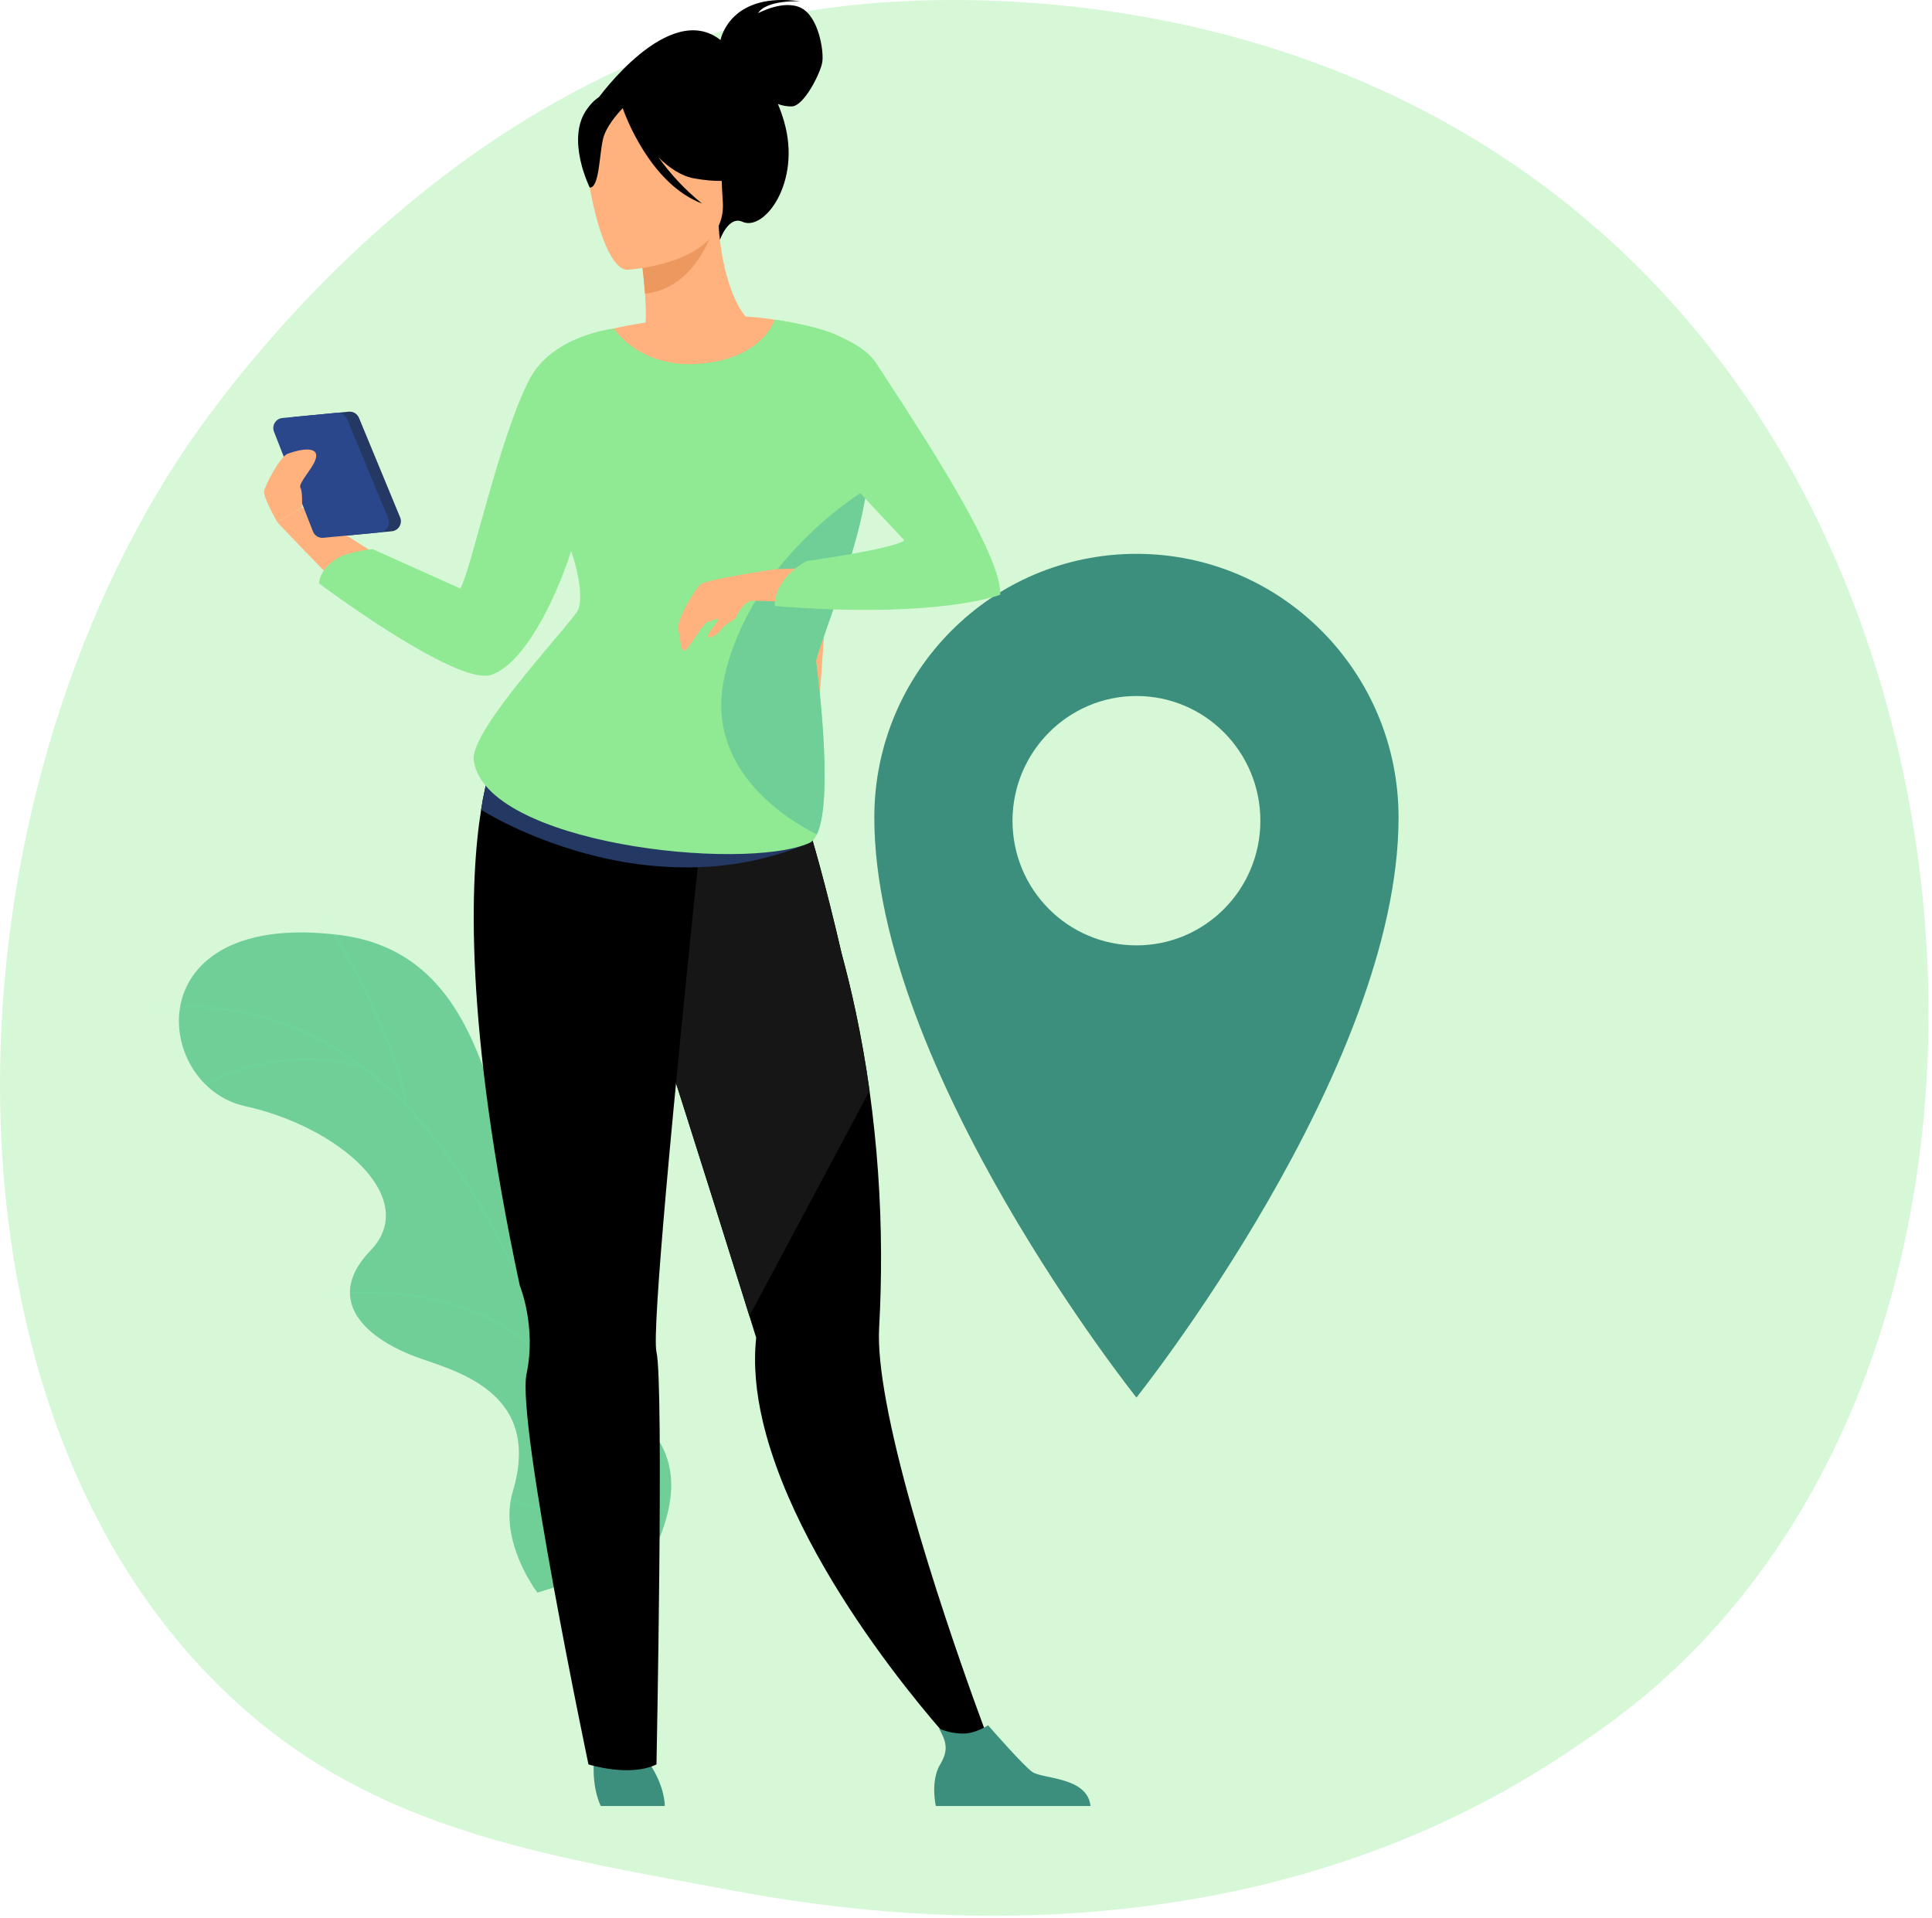
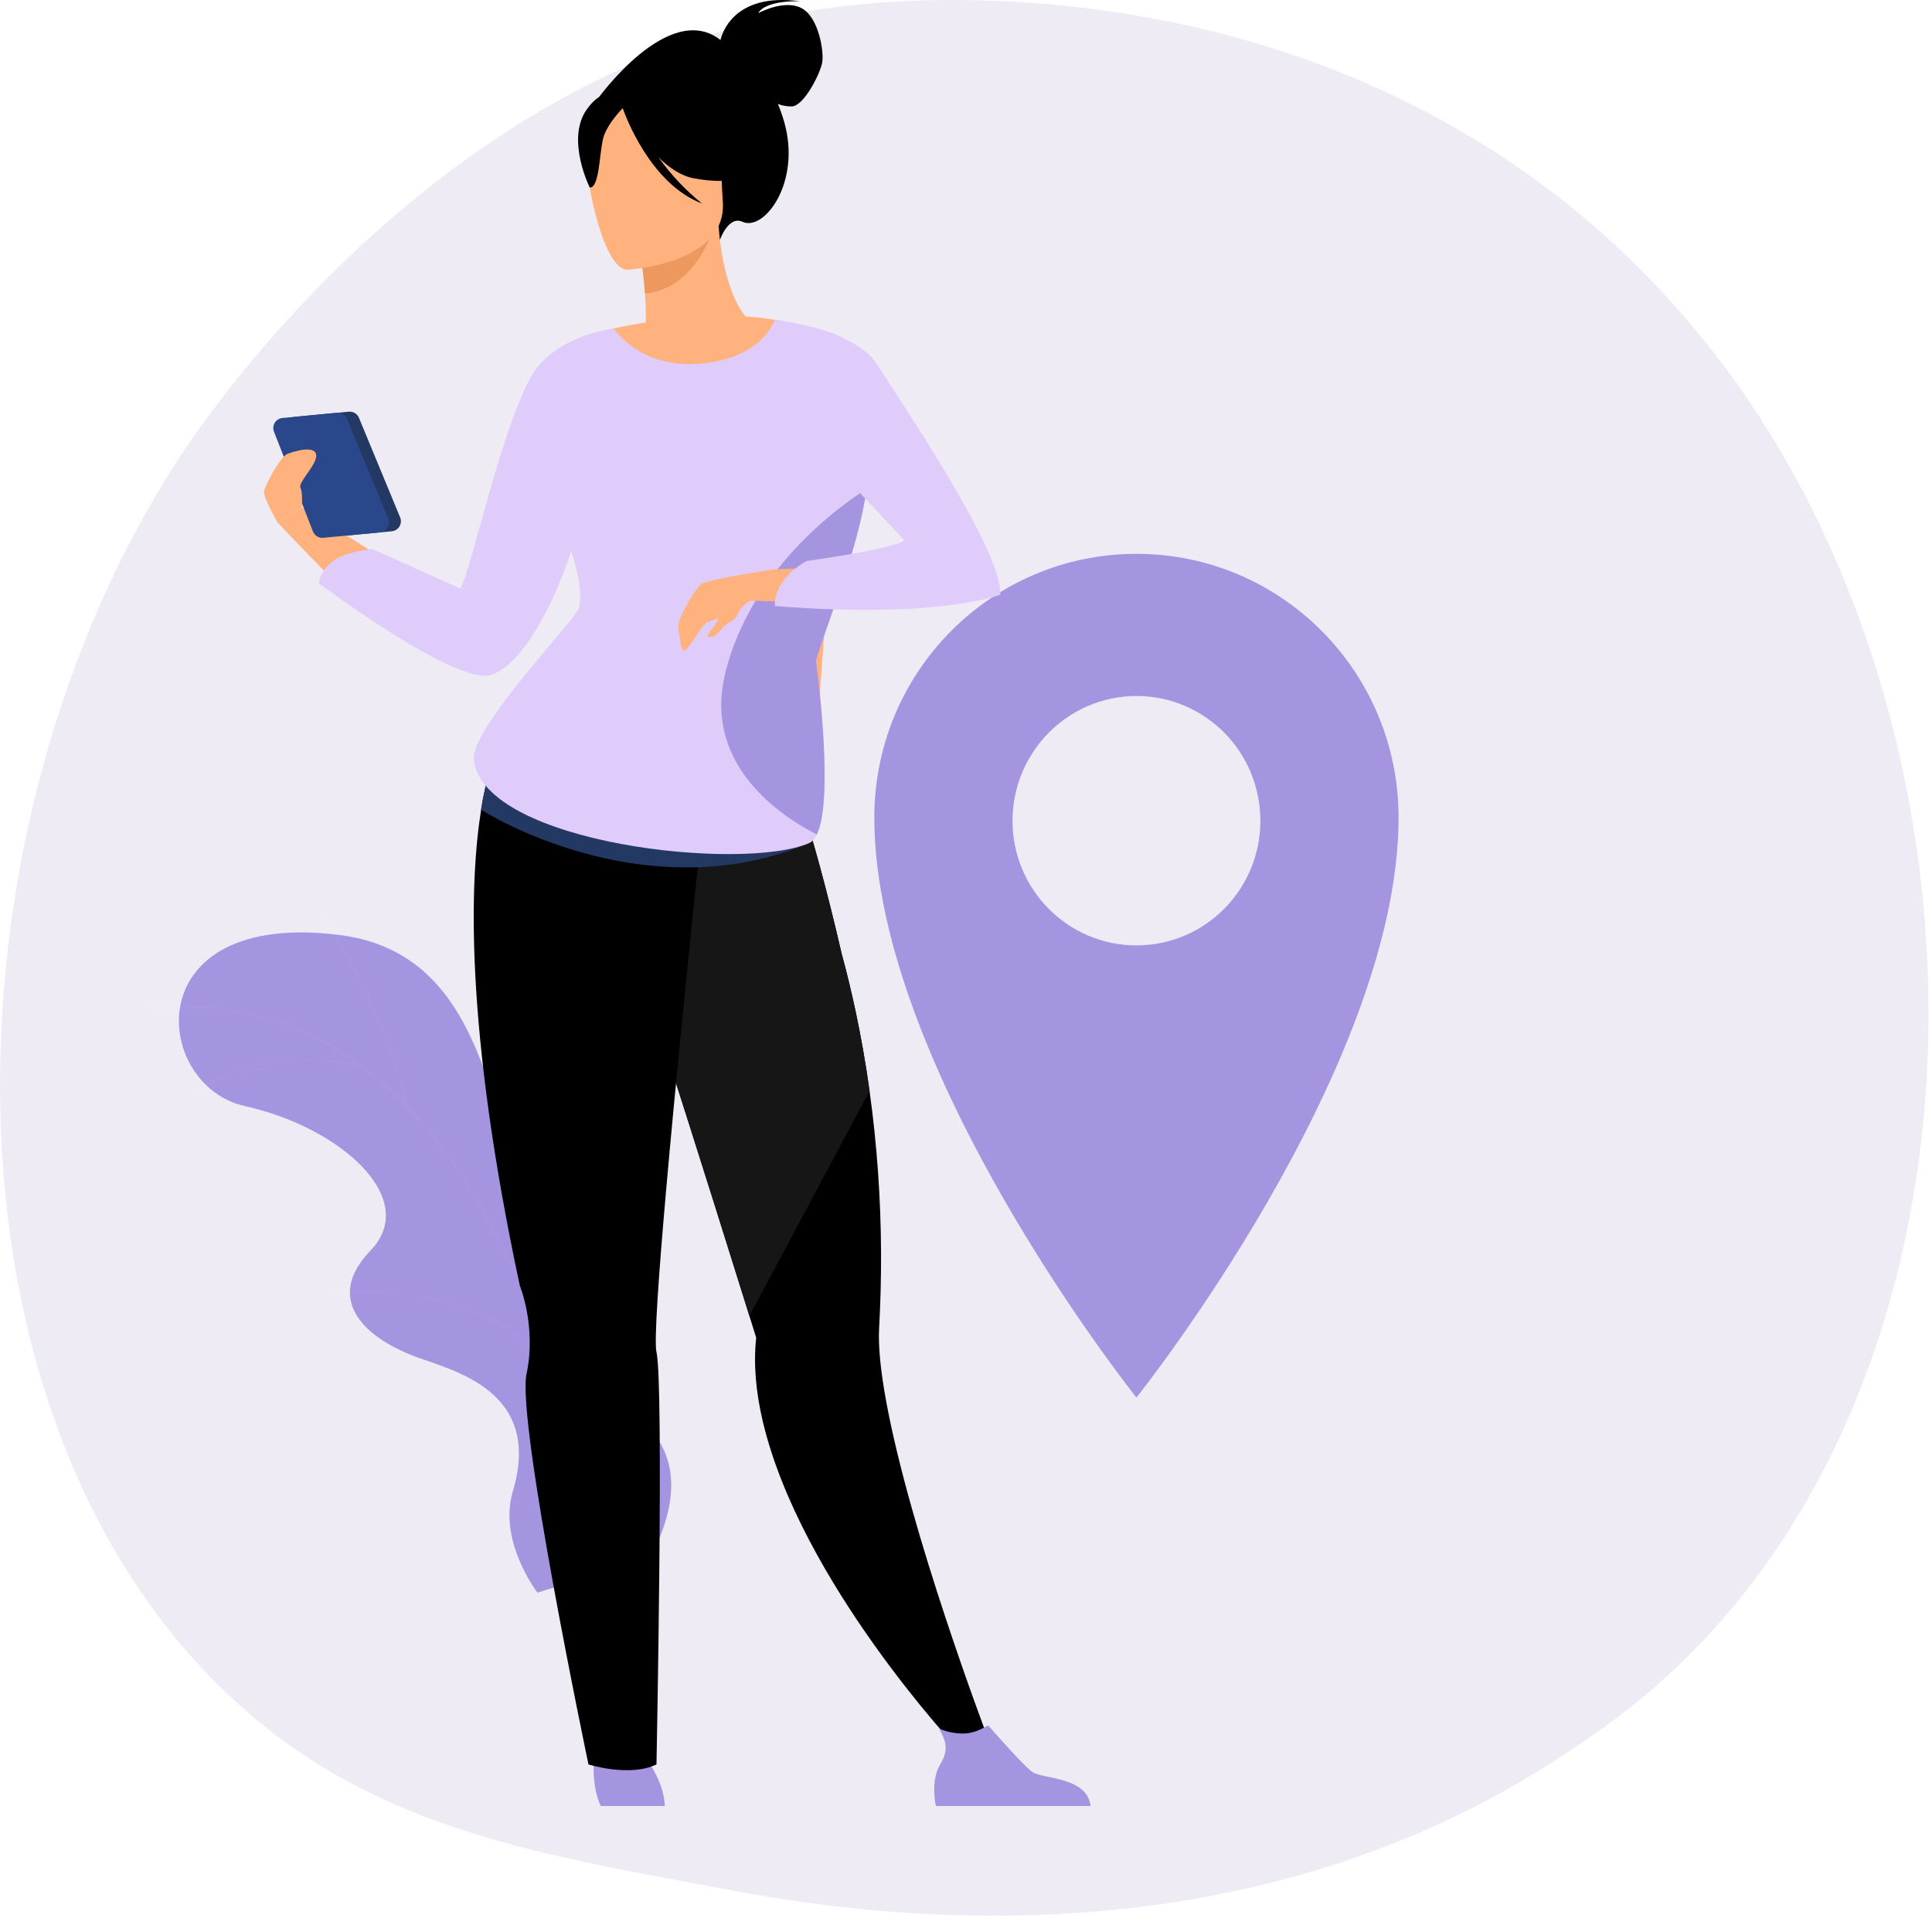
<svg xmlns="http://www.w3.org/2000/svg" width="132" height="131" viewBox="0 0 132 131" fill="none">
-   <path d="M115.909 112.573C112.479 116.108 109.41 118.185 107.061 119.754C84.146 135.051 57.953 130.642 49.854 129.135C36.788 126.704 25.759 124.988 16.283 116.429C-5.25 96.978 -4.203 56.404 12.251 31.269C14.202 28.289 30.631 3.942 56.881 0.511C57.523 0.427 58.002 0.379 58.422 0.335C62.483 -0.095 87.647 -2.364 108.166 14.823C111.103 17.284 115.83 21.721 120.214 28.49C136.241 53.238 136.292 91.567 115.909 112.573Z" fill="#D6F8D7" />
-   <path d="M44.461 106.393L36.719 108.819C36.719 108.819 34.017 105.305 35.036 101.909C37.114 94.979 30.899 93.642 28.379 92.693C24.579 91.262 22.268 88.599 25.31 85.448C28.751 81.883 23.203 77.003 16.733 75.576C10.402 74.179 9.232 62.121 23.212 63.886C31.561 64.94 32.844 73.038 34.465 76.974C36.085 80.909 42.208 79.358 41.698 84.946C41.262 89.719 38.884 93.844 42.345 95.947C45.806 98.05 47.09 101.222 44.461 106.393Z" fill="#6FCF97" />
+   <path d="M115.909 112.573C112.479 116.108 109.41 118.185 107.061 119.754C84.146 135.051 57.953 130.642 49.854 129.135C36.788 126.704 25.759 124.988 16.283 116.429C-5.25 96.978 -4.203 56.404 12.251 31.269C14.202 28.289 30.631 3.942 56.881 0.511C57.523 0.427 58.002 0.379 58.422 0.335C62.483 -0.095 87.647 -2.364 108.166 14.823C111.103 17.284 115.83 21.721 120.214 28.49C136.241 53.238 136.292 91.567 115.909 112.573Z" fill="#efebf5" />
+   <path d="M44.461 106.393L36.719 108.819C36.719 108.819 34.017 105.305 35.036 101.909C37.114 94.979 30.899 93.642 28.379 92.693C24.579 91.262 22.268 88.599 25.31 85.448C28.751 81.883 23.203 77.003 16.733 75.576C10.402 74.179 9.232 62.121 23.212 63.886C31.561 64.94 32.844 73.038 34.465 76.974C36.085 80.909 42.208 79.358 41.698 84.946C41.262 89.719 38.884 93.844 42.345 95.947C45.806 98.05 47.09 101.222 44.461 106.393Z" fill="#a594e0" />
  <g style="mix-blend-mode:soft-light" opacity="0.5">
    <g style="mix-blend-mode:soft-light" opacity="0.5">
-       <path d="M41.335 108.161L41.165 108.182C41.153 108.077 39.817 97.543 35.344 87.499C31.223 78.246 23.519 67.528 10.215 69.013L10.196 68.843C16.118 68.182 21.442 69.842 26.02 73.777C29.677 76.921 32.867 81.515 35.502 87.433C39.985 97.499 41.322 108.056 41.335 108.161Z" fill="#6FCF97" />
+       <path d="M41.335 108.161L41.165 108.182C41.153 108.077 39.817 97.543 35.344 87.499C31.223 78.246 23.519 67.528 10.215 69.013L10.196 68.843C16.118 68.182 21.442 69.842 26.02 73.777C29.677 76.921 32.867 81.515 35.502 87.433C39.985 97.499 41.322 108.056 41.335 108.161Z" fill="#a594e0" />
    </g>
    <g style="mix-blend-mode:soft-light" opacity="0.5">
-       <path d="M27.862 75.504L27.693 75.535C26.673 69.928 22.214 62.906 22.169 62.836L22.313 62.744C22.358 62.814 26.836 69.864 27.862 75.504Z" fill="#6FCF97" />
+       <path d="M27.862 75.504L27.693 75.535C26.673 69.928 22.214 62.906 22.169 62.836L22.313 62.744C22.358 62.814 26.836 69.864 27.862 75.504Z" fill="#a594e0" />
    </g>
    <g style="mix-blend-mode:soft-light" opacity="0.5">
-       <path d="M24.74 72.966C18.164 71.263 13.54 74.518 13.494 74.551L13.394 74.412C13.44 74.378 18.126 71.076 24.783 72.8L24.74 72.966Z" fill="#6FCF97" />
+       <path d="M24.74 72.966C18.164 71.263 13.54 74.518 13.494 74.551L13.394 74.412C13.44 74.378 18.126 71.076 24.783 72.8L24.74 72.966Z" fill="#a594e0" />
    </g>
    <g style="mix-blend-mode:soft-light" opacity="0.5">
-       <path d="M37.91 94.224C33.668 87.094 22.596 88.488 22.49 88.511L22.443 88.346C22.546 88.314 33.778 86.943 38.058 94.137L37.91 94.224Z" fill="#6FCF97" />
+       <path d="M37.91 94.224C33.668 87.094 22.596 88.488 22.49 88.511L22.443 88.346C22.546 88.314 33.778 86.943 38.058 94.137L37.91 94.224Z" fill="#a594e0" />
    </g>
    <g style="mix-blend-mode:soft-light" opacity="0.5">
-       <path d="M36.938 90.944L36.767 90.961C36.246 85.693 40.545 80.608 40.589 80.557L40.719 80.668C40.676 80.718 36.423 85.749 36.938 90.944Z" fill="#6FCF97" />
+       <path d="M36.938 90.944L36.767 90.961C36.246 85.693 40.545 80.608 40.589 80.557L40.719 80.668C40.676 80.718 36.423 85.749 36.938 90.944Z" fill="#a594e0" />
    </g>
    <g style="mix-blend-mode:soft-light" opacity="0.5">
-       <path d="M40.919 106.529C39.743 103.604 34.717 102.572 34.666 102.562L34.7 102.394C34.91 102.436 39.867 103.454 41.078 106.465L40.919 106.529Z" fill="#6FCF97" />
+       <path d="M40.919 106.529C39.743 103.604 34.717 102.572 34.666 102.562L34.7 102.394C34.91 102.436 39.867 103.454 41.078 106.465L40.919 106.529Z" fill="#a594e0" />
    </g>
    <g style="mix-blend-mode:soft-light" opacity="0.5">
-       <path d="M40.636 104.03L40.467 104.053C40.132 101.583 42.857 97.862 43.753 96.638C43.88 96.466 43.989 96.316 44.003 96.286L44.159 96.356C44.14 96.4 44.068 96.499 43.891 96.74C43.006 97.949 40.311 101.629 40.636 104.03Z" fill="#6FCF97" />
+       <path d="M40.636 104.03L40.467 104.053C40.132 101.583 42.857 97.862 43.753 96.638C43.88 96.466 43.989 96.316 44.003 96.286L44.159 96.356C44.14 96.4 44.068 96.499 43.891 96.74C43.006 97.949 40.311 101.629 40.636 104.03Z" fill="#a594e0" />
    </g>
  </g>
-   <path d="M77.645 37.842C67.752 37.842 59.736 45.904 59.736 55.856C59.736 73.06 77.645 95.488 77.645 95.488C77.645 95.488 95.554 73.06 95.554 55.856C95.554 45.904 87.538 37.842 77.645 37.842ZM77.645 64.594C72.961 64.594 69.178 60.78 69.178 56.082C69.178 51.383 72.976 47.555 77.645 47.555C82.329 47.555 86.112 51.368 86.112 56.082C86.112 60.78 82.329 64.594 77.645 64.594Z" fill="#3C8F7C" />
+   <path d="M77.645 37.842C67.752 37.842 59.736 45.904 59.736 55.856C59.736 73.06 77.645 95.488 77.645 95.488C77.645 95.488 95.554 73.06 95.554 55.856C95.554 45.904 87.538 37.842 77.645 37.842ZM77.645 64.594C72.961 64.594 69.178 60.78 69.178 56.082C69.178 51.383 72.976 47.555 77.645 47.555C82.329 47.555 86.112 51.368 86.112 56.082C86.112 60.78 82.329 64.594 77.645 64.594Z" fill="#a594e0" />
  <path d="M20.103 28.487L23.829 28.129C23.975 28.115 24.121 28.149 24.247 28.224C24.372 28.3 24.47 28.414 24.526 28.55L27.339 35.352C27.38 35.451 27.397 35.559 27.389 35.666C27.381 35.773 27.349 35.877 27.294 35.969C27.238 36.061 27.163 36.139 27.072 36.196C26.982 36.254 26.879 36.289 26.772 36.299L22.895 36.671C22.747 36.685 22.599 36.651 22.472 36.572C22.346 36.494 22.248 36.377 22.193 36.238L19.531 29.421C19.493 29.322 19.478 29.215 19.487 29.11C19.497 29.004 19.53 28.901 19.586 28.811C19.641 28.72 19.717 28.644 19.807 28.587C19.896 28.531 19.998 28.497 20.103 28.487Z" fill="#233862" />
  <path d="M67.351 118.364L65.374 119.419C65.374 119.419 54.682 108.031 52.112 97.103C51.654 95.152 51.468 93.228 51.665 91.402C51.665 91.402 51.51 90.908 51.237 90.032C51.225 89.994 51.213 89.955 51.201 89.916C51.083 89.532 50.94 89.08 50.781 88.569C50.265 86.917 49.556 84.658 48.748 82.085C46.887 76.165 42.631 62.813 40.812 57.259L53.883 52.508C53.883 52.508 55.368 55.909 57.502 65.153C57.83 66.36 58.159 67.694 58.467 69.148C58.815 70.795 59.141 72.595 59.411 74.54C59.919 78.208 60.181 81.905 60.195 85.608C60.202 87.262 60.162 88.977 60.064 90.747C59.993 92.045 60.185 93.774 60.545 95.741C62.192 104.734 67.351 118.364 67.351 118.364Z" fill="black" />
-   <path d="M74.508 123.396H63.94C63.94 123.396 63.545 121.703 64.239 120.55C64.853 119.531 64.618 118.95 64.163 118.107C64.724 118.351 65.332 118.466 65.943 118.444C66.469 118.413 67.026 118.173 67.514 117.888C67.969 118.409 69.917 120.626 70.525 121.066C71.216 121.564 74.295 121.386 74.508 123.396Z" fill="#3C8F7C" />
+   <path d="M74.508 123.396H63.94C63.94 123.396 63.545 121.703 64.239 120.55C64.853 119.531 64.618 118.95 64.163 118.107C64.724 118.351 65.332 118.466 65.943 118.444C66.469 118.413 67.026 118.173 67.514 117.888C67.969 118.409 69.917 120.626 70.525 121.066C71.216 121.564 74.295 121.386 74.508 123.396Z" fill="#a594e0" />
  <path d="M59.411 74.54L51.201 89.916C51.083 89.532 50.94 89.08 50.781 88.569C50.265 86.917 49.556 84.658 48.748 82.085C46.887 76.165 42.631 62.813 40.812 57.259L53.883 52.508C53.883 52.508 55.368 55.909 57.502 65.153C57.83 66.36 58.159 67.694 58.467 69.148C58.815 70.794 59.141 72.595 59.411 74.54Z" fill="#161616" />
  <path d="M23.823 40.632C23.758 40.688 20.626 37.472 18.953 35.69L20.628 34.665L29.776 40.434L23.823 40.632Z" fill="#FFB27D" />
-   <path d="M40.599 120.073C40.599 120.073 40.353 121.875 41.042 123.396H45.421C45.421 123.396 45.453 122.082 44.338 120.435C43.224 118.788 40.599 120.073 40.599 120.073Z" fill="#3C8F7C" />
+   <path d="M40.599 120.073C40.599 120.073 40.353 121.875 41.042 123.396H45.421C45.421 123.396 45.453 122.082 44.338 120.435C43.224 118.788 40.599 120.073 40.599 120.073Z" fill="#a594e0" />
  <path d="M49.228 2.735C49.287 2.453 50.033 -0.558 54.685 0.091C54.685 0.091 52.364 -0.034 51.797 0.902C51.797 0.902 53.56 -0.068 54.752 0.551C55.943 1.171 56.299 3.519 56.18 4.25C56.062 4.981 54.953 7.211 54.119 7.271C53.788 7.281 53.458 7.223 53.149 7.103C53.316 7.502 53.458 7.91 53.577 8.325C54.763 12.452 52.216 15.837 50.726 15.153C49.77 14.715 49.189 16.382 49.189 16.382L40.828 6.767C40.828 6.767 45.69 -0.038 49.228 2.735Z" fill="black" />
  <path d="M40.671 28.52C41.762 29.28 43.13 29.907 44.846 30.305C51.282 31.799 53.748 26.335 54.675 22.585C54.002 22.211 53.26 21.982 52.494 21.912C52.029 21.857 51.54 21.82 51.135 21.8C50.412 21.244 49.335 18.968 49.098 15.435L48.795 15.517L43.723 16.911C43.723 16.911 43.955 18.531 44.069 20.062C44.157 21.259 44.171 22.404 43.945 22.684C43.55 22.771 43.312 22.827 43.312 22.827C43.311 22.829 43.31 22.83 43.309 22.832C42.251 24.639 41.368 26.544 40.671 28.52Z" fill="#FFB27D" />
  <path d="M43.722 16.912C43.722 16.912 43.955 18.53 44.068 20.063C46.942 19.773 48.275 17.026 48.794 15.518L43.722 16.912Z" fill="#ED985F" />
  <path d="M42.864 18.432C42.864 18.432 49.684 18.054 49.384 13.791C49.084 9.528 49.763 6.609 45.396 6.67C41.028 6.731 40.298 8.417 40.053 9.865C39.808 11.312 41.082 18.421 42.864 18.432Z" fill="#FFB27D" />
  <path d="M40.087 7.48C41.048 6.122 41.864 6.346 42.338 6.699C45.914 4.375 48.531 7.242 48.531 7.242C49.205 10.268 51.526 11.862 51.526 11.862C51.526 11.862 50.339 12.722 47.424 12.188C46.533 12.026 45.708 11.458 44.99 10.749C45.834 11.933 46.835 12.995 47.965 13.907C44.433 12.566 42.719 7.888 42.546 7.393C42.157 7.798 41.395 8.672 41.202 9.489C40.94 10.599 40.947 12.844 40.293 12.815C40.293 12.815 38.645 9.517 40.087 7.48Z" fill="black" />
  <path d="M41.76 22.484C41.76 22.484 52.871 19.774 57.703 23.777L55.289 57.602L33.558 52.328C33.558 52.328 34.169 50.188 38.336 44.496C42.503 38.805 40.691 30.457 41.76 22.484Z" fill="#FFB27D" />
  <path d="M48.237 53.836C48.237 53.836 48.225 53.951 48.202 54.17C48.192 54.263 48.179 54.377 48.166 54.51C48.072 55.387 47.895 57.068 47.667 59.256C47.071 64.992 46.135 74.206 45.497 81.478C44.998 87.165 44.681 91.665 44.853 92.387C45.367 94.562 44.853 120.556 44.853 120.556C43.006 121.446 40.206 120.556 40.206 120.556C40.206 120.556 35.286 97.132 35.975 93.876C36.663 90.62 35.514 87.841 35.514 87.841C31.695 69.972 32.113 60.068 32.871 55.327C33.017 54.347 33.236 53.379 33.525 52.432C33.597 52.19 33.684 51.952 33.786 51.72C42.212 49.443 48.237 53.836 48.237 53.836Z" fill="black" />
  <path d="M55.289 57.601C52.87 58.616 50.287 59.177 47.667 59.256C45.56 59.317 43.454 59.116 41.396 58.658C37.229 57.747 34.056 56.062 32.872 55.327C33.018 54.347 33.236 53.379 33.525 52.432C36.09 50.597 42.433 52.353 47.614 54.299C47.799 54.369 47.983 54.439 48.166 54.51C52.135 56.034 55.289 57.601 55.289 57.601Z" fill="#233862" />
-   <path d="M59.201 33.424C58.665 37.493 56.519 42.473 55.752 45.153C55.752 45.153 57.033 54.459 55.81 57.014C55.671 57.306 55.499 57.509 55.288 57.601C50.757 59.584 33.112 57.658 32.367 51.941C32.096 49.863 39.088 42.555 39.495 41.669C39.665 41.302 39.845 40.113 39.025 37.649C37.863 41.247 35.717 45.403 33.558 46.111C31.186 46.891 21.806 39.87 21.806 39.87C21.806 39.87 21.752 39.017 22.938 38.21C23.7 37.691 25.452 37.516 25.452 37.516L31.45 40.212C32.202 38.918 34.078 29.968 36.172 25.927C37.746 22.89 41.949 22.45 41.949 22.45C41.949 22.45 43.699 25.237 47.929 24.842C52.16 24.446 52.934 21.845 52.934 21.845C52.934 21.845 56.687 22.346 57.843 23.283C58.043 23.446 59.904 28.093 59.201 33.424Z" fill="#90EA93" />
-   <path d="M55.752 45.153C55.752 45.153 57.033 54.459 55.81 57.014C52.509 55.349 48.206 51.757 49.516 46.143C51.418 37.987 59.201 33.424 59.201 33.424C58.664 37.493 56.519 42.473 55.752 45.153Z" fill="#6FCF97" />
+   <path d="M59.201 33.424C58.665 37.493 56.519 42.473 55.752 45.153C55.752 45.153 57.033 54.459 55.81 57.014C55.671 57.306 55.499 57.509 55.288 57.601C50.757 59.584 33.112 57.658 32.367 51.941C32.096 49.863 39.088 42.555 39.495 41.669C39.665 41.302 39.845 40.113 39.025 37.649C37.863 41.247 35.717 45.403 33.558 46.111C31.186 46.891 21.806 39.87 21.806 39.87C21.806 39.87 21.752 39.017 22.938 38.21C23.7 37.691 25.452 37.516 25.452 37.516L31.45 40.212C32.202 38.918 34.078 29.968 36.172 25.927C37.746 22.89 41.949 22.45 41.949 22.45C41.949 22.45 43.699 25.237 47.929 24.842C52.16 24.446 52.934 21.845 52.934 21.845C52.934 21.845 56.687 22.346 57.843 23.283C58.043 23.446 59.904 28.093 59.201 33.424Z" fill="#dfccfb" />
+   <path d="M55.752 45.153C55.752 45.153 57.033 54.459 55.81 57.014C52.509 55.349 48.206 51.757 49.516 46.143C51.418 37.987 59.201 33.424 59.201 33.424C58.664 37.493 56.519 42.473 55.752 45.153Z" fill="#a594e0" />
  <path d="M52.934 38.898C52.934 38.898 48.235 39.583 47.86 39.935C47.485 40.287 46.188 42.335 46.348 43.047C46.508 43.759 46.491 44.493 46.779 44.443C47.067 44.392 48.005 42.582 48.36 42.499C48.715 42.416 49.007 42.172 49.05 42.331C49.093 42.49 48.328 43.251 48.366 43.468C48.404 43.684 49.006 43.431 49.276 43.011C49.546 42.59 50.221 42.383 50.322 42.121C50.424 41.859 50.889 40.992 51.522 41.032C52.154 41.072 52.934 38.898 52.934 38.898Z" fill="#FFB27D" />
  <path d="M57.506 38.712L52.934 38.898L51.37 41.041L57.588 41.25L57.506 38.712Z" fill="#FFB27D" />
-   <path d="M52.934 21.846C52.934 21.846 58.384 22.495 59.884 24.843C61.781 27.811 68.484 37.654 68.34 40.633C68.34 40.633 64.164 42.304 52.939 41.408C52.939 41.408 52.735 39.702 55.096 38.334C55.096 38.334 61.123 37.505 61.787 36.917L57.312 32.141L52.934 21.846Z" fill="#90EA93" />
+   <path d="M52.934 21.846C52.934 21.846 58.384 22.495 59.884 24.843C61.781 27.811 68.484 37.654 68.34 40.633C68.34 40.633 64.164 42.304 52.939 41.408C52.939 41.408 52.735 39.702 55.096 38.334C55.096 38.334 61.123 37.505 61.787 36.917L57.312 32.141L52.934 21.846Z" fill="#dfccfb" />
  <path d="M19.291 28.561L23.018 28.204C23.163 28.19 23.309 28.223 23.435 28.299C23.56 28.374 23.658 28.488 23.714 28.624L26.527 35.426C26.568 35.526 26.586 35.633 26.578 35.74C26.57 35.848 26.537 35.952 26.482 36.044C26.427 36.136 26.351 36.214 26.26 36.271C26.17 36.328 26.067 36.364 25.961 36.374L22.084 36.746C21.936 36.76 21.788 36.725 21.661 36.647C21.534 36.569 21.436 36.452 21.382 36.313L18.72 29.496C18.681 29.397 18.666 29.29 18.675 29.184C18.685 29.078 18.718 28.976 18.774 28.885C18.829 28.795 18.905 28.718 18.995 28.662C19.084 28.606 19.186 28.571 19.291 28.561Z" fill="#2B478B" />
  <path d="M18.953 35.69C18.953 35.69 17.969 33.985 18.043 33.565C18.116 33.145 19.135 31.197 19.658 31.003C20.592 30.657 21.904 30.443 21.544 31.432C21.306 32.084 20.363 33.029 20.527 33.326C20.691 33.623 20.628 34.665 20.628 34.665L18.953 35.69Z" fill="#FFB27D" />
</svg>
